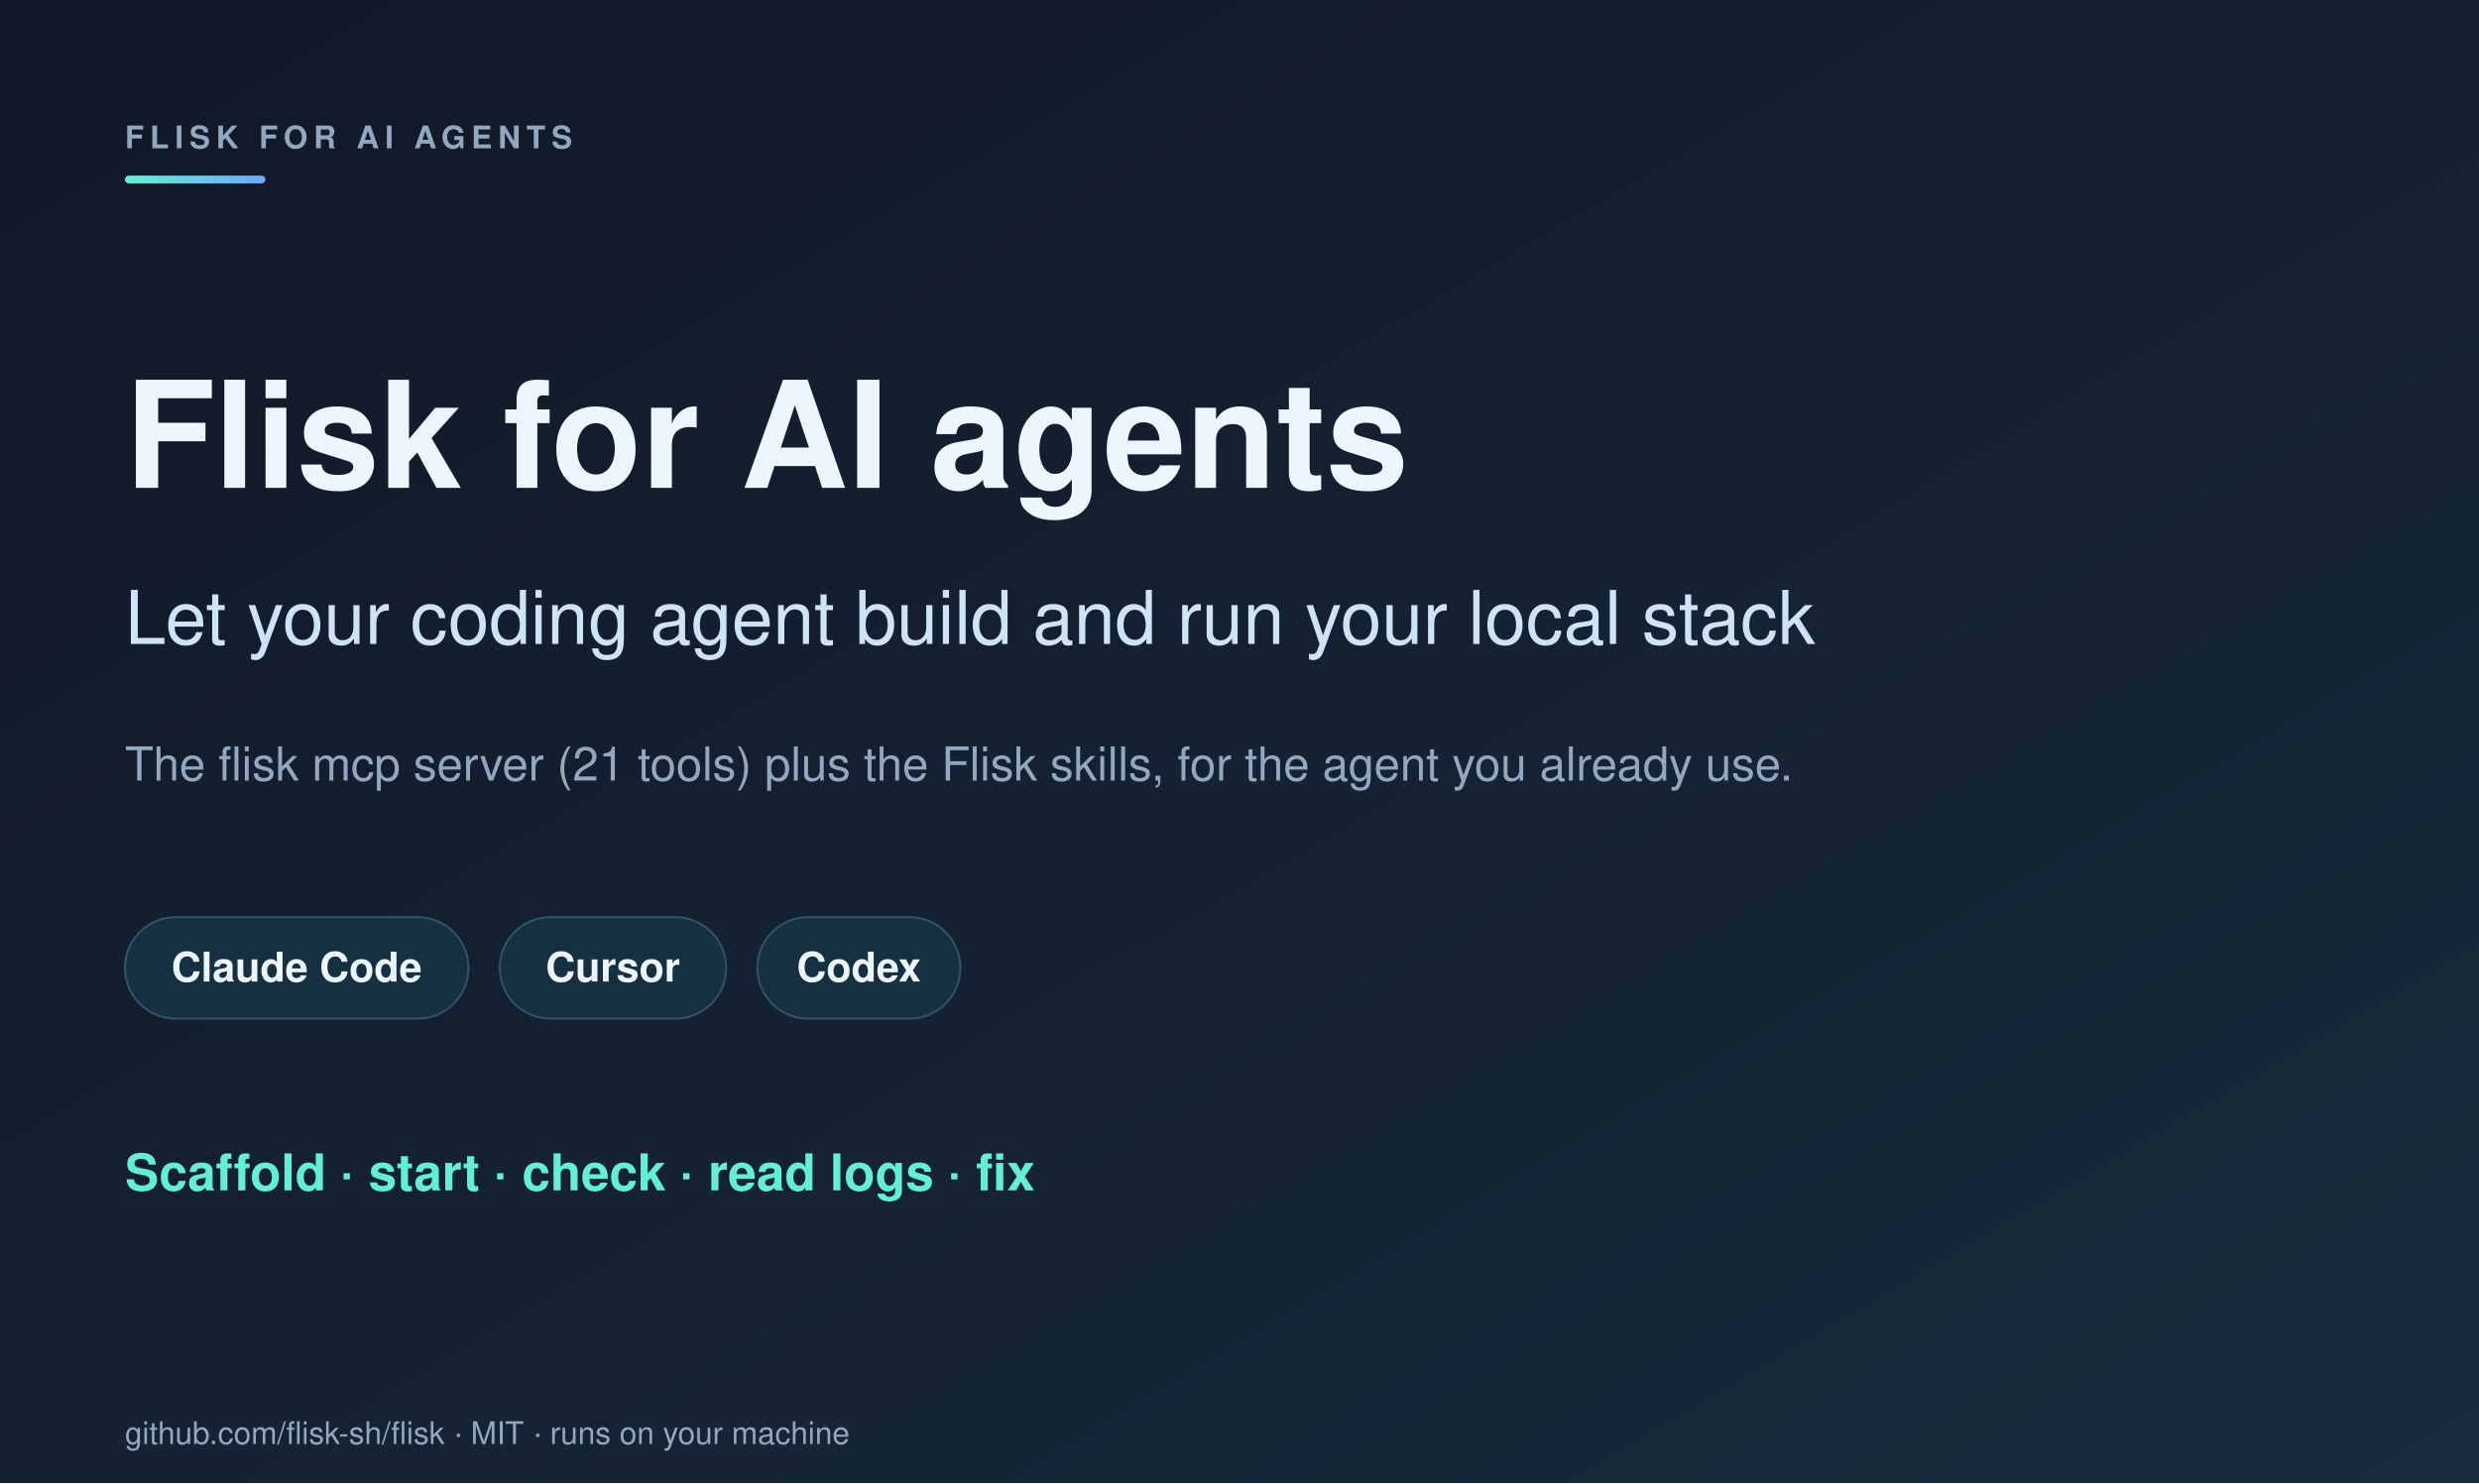
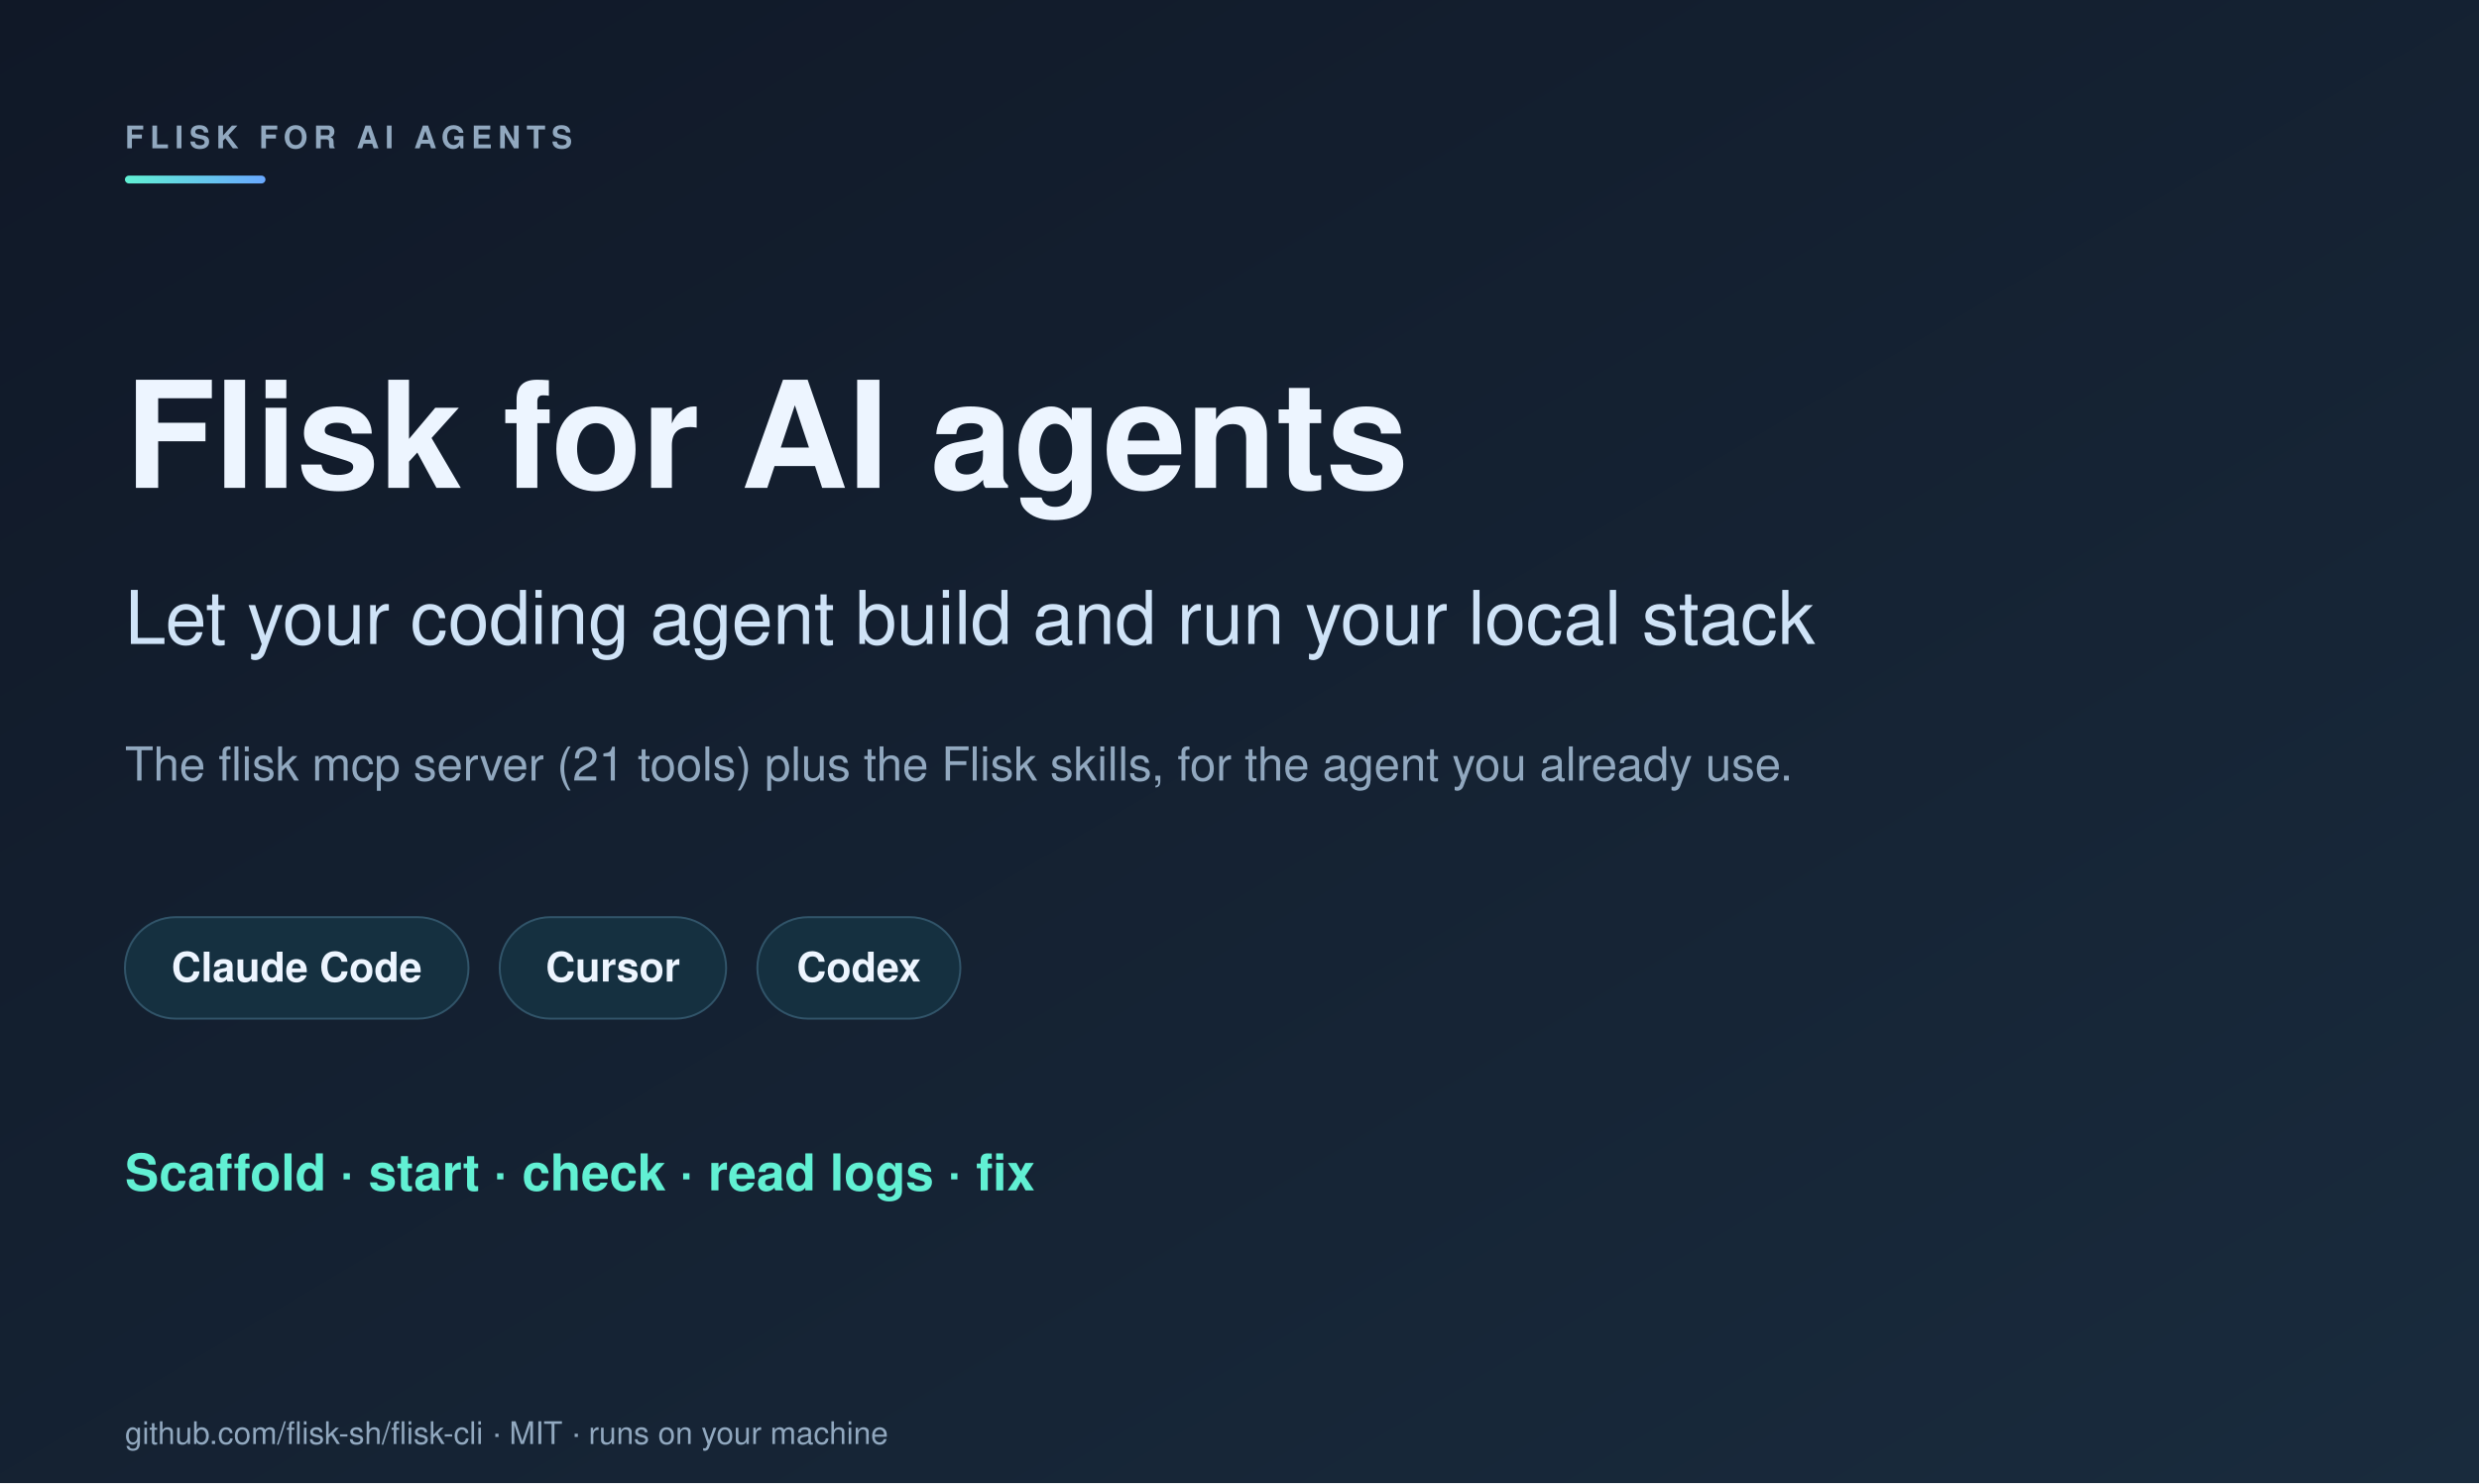
<svg xmlns="http://www.w3.org/2000/svg" width="1270" height="760" viewBox="0 0 1270 760" role="img" aria-label="Flisk for AI agents: Let your coding agent build and run your local stack">
  <defs>
    <linearGradient id="bg" x1="0" y1="0" x2="1" y2="1">
      <stop stop-color="#101827" />
      <stop offset="1" stop-color="#192b3d" />
    </linearGradient>
    <linearGradient id="glow" x1="0" y1="0" x2="1" y2="0">
      <stop stop-color="#61f0d3" />
      <stop offset="1" stop-color="#69a8ff" />
    </linearGradient>
  </defs>
  <rect width="1270" height="760" fill="url(#bg)" />
  <text x="64" y="76" font-family="-apple-system,BlinkMacSystemFont,'Segoe UI',Helvetica,Arial,sans-serif" font-size="16" font-weight="700" letter-spacing="3" fill="#91a8bf">FLISK FOR AI AGENTS</text>
  <rect x="64" y="90" width="72" height="4" rx="2" fill="url(#glow)" />
  <text x="64" y="250" xml:space="preserve" font-family="-apple-system,BlinkMacSystemFont,'Segoe UI',Helvetica,Arial,sans-serif" font-size="76" font-weight="750" fill="#edf5ff" text-anchor="start">Flisk for AI agents</text>
  <text x="64" y="330" xml:space="preserve" font-family="-apple-system,BlinkMacSystemFont,'Segoe UI',Helvetica,Arial,sans-serif" font-size="38" font-weight="500" fill="#cfe3f7" text-anchor="start">Let your coding agent build and run your local stack</text>
  <text x="64" y="400" xml:space="preserve" font-family="-apple-system,BlinkMacSystemFont,'Segoe UI',Helvetica,Arial,sans-serif" font-size="24" font-weight="400" fill="#91a8bf" text-anchor="start">The flisk mcp server (21 tools) plus the Flisk skills, for the agent you already use.</text>
  <rect x="64" y="470" width="176" height="52" rx="26" fill="#153040" stroke="#315469" />
  <text x="152" y="503" xml:space="preserve" font-family="-apple-system,BlinkMacSystemFont,'Segoe UI',Helvetica,Arial,sans-serif" font-size="21" font-weight="600" fill="#edf5ff" text-anchor="middle">Claude Code</text>
  <rect x="256" y="470" width="116" height="52" rx="26" fill="#153040" stroke="#315469" />
  <text x="314" y="503" xml:space="preserve" font-family="-apple-system,BlinkMacSystemFont,'Segoe UI',Helvetica,Arial,sans-serif" font-size="21" font-weight="600" fill="#edf5ff" text-anchor="middle">Cursor</text>
  <rect x="388" y="470" width="104" height="52" rx="26" fill="#153040" stroke="#315469" />
  <text x="440" y="503" xml:space="preserve" font-family="-apple-system,BlinkMacSystemFont,'Segoe UI',Helvetica,Arial,sans-serif" font-size="21" font-weight="600" fill="#edf5ff" text-anchor="middle">Codex</text>
  <text x="64" y="610" xml:space="preserve" font-family="-apple-system,BlinkMacSystemFont,'Segoe UI',Helvetica,Arial,sans-serif" font-size="26" font-weight="600" fill="#61f0d3" text-anchor="start">Scaffold · start · check · read logs · fix</text>
-   <text x="64" y="740" font-family="-apple-system,BlinkMacSystemFont,'Segoe UI',Helvetica,Arial,sans-serif" font-size="16" fill="#91a8bf">github.com/flisk-sh/flisk · MIT · runs on your machine</text>
+   <text x="64" y="740" font-family="-apple-system,BlinkMacSystemFont,'Segoe UI',Helvetica,Arial,sans-serif" font-size="16" fill="#91a8bf">github.com/flisk-sh/flisk-cli · MIT · runs on your machine</text>
</svg>
